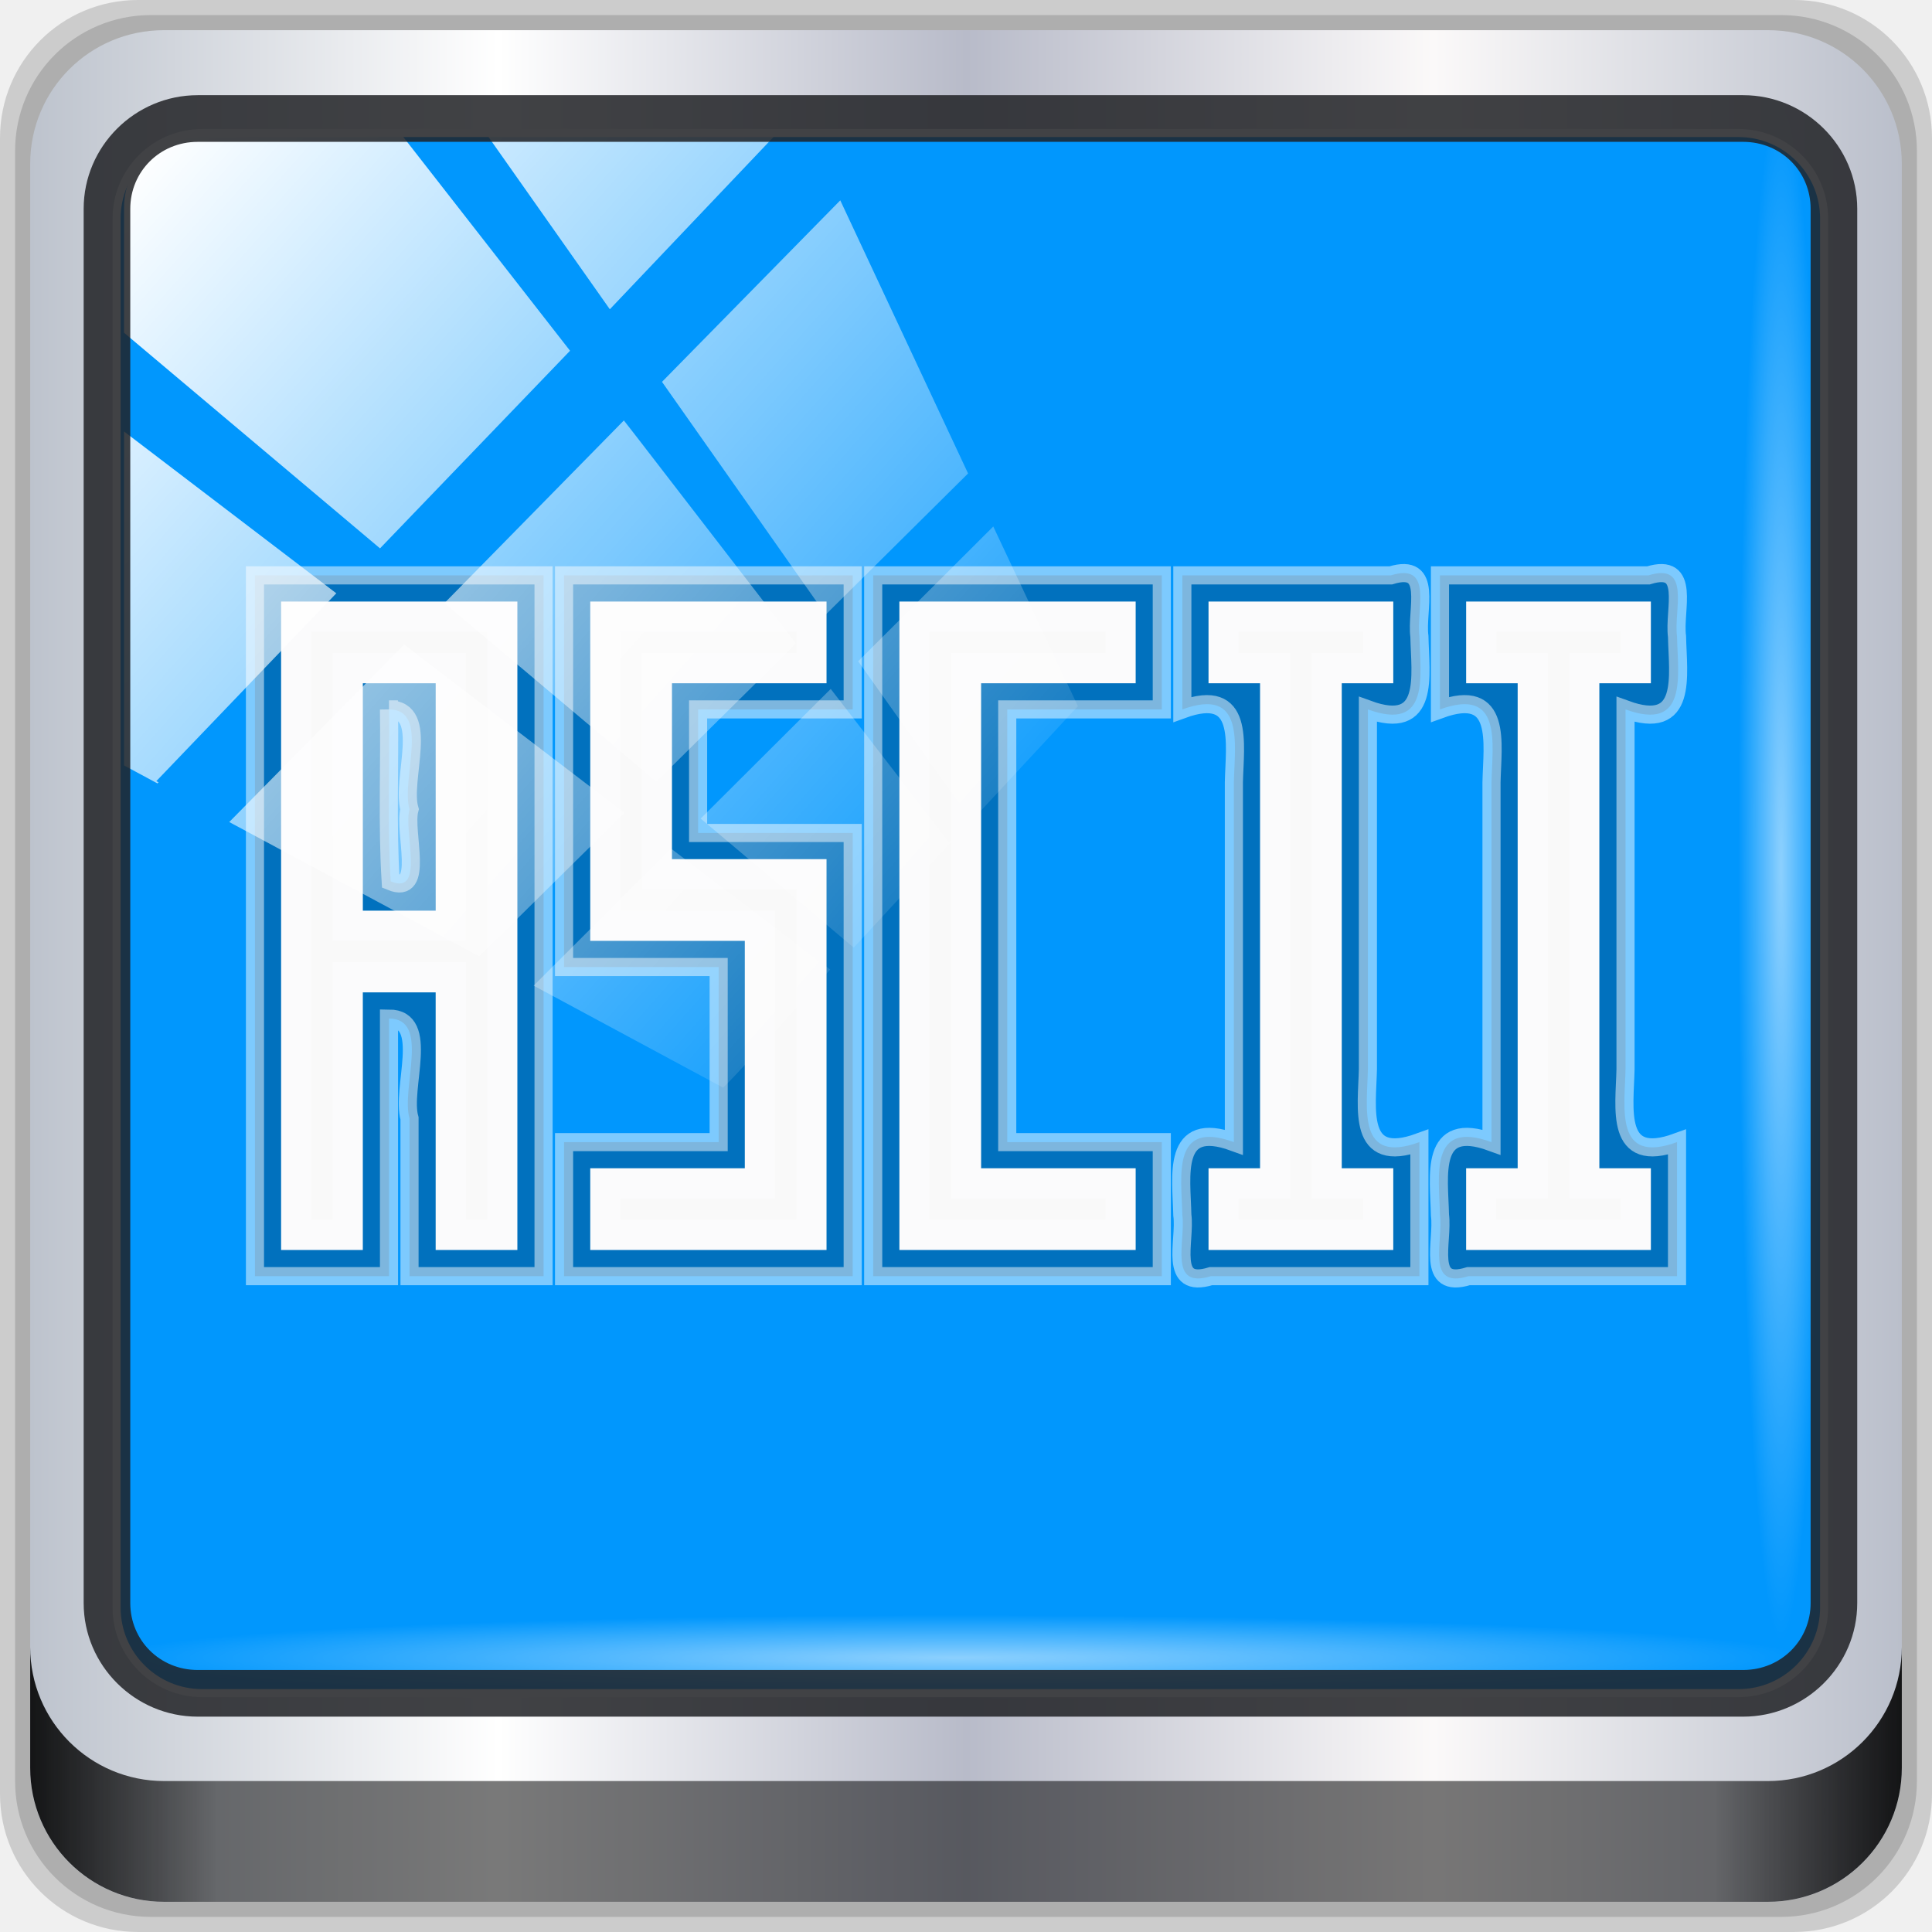
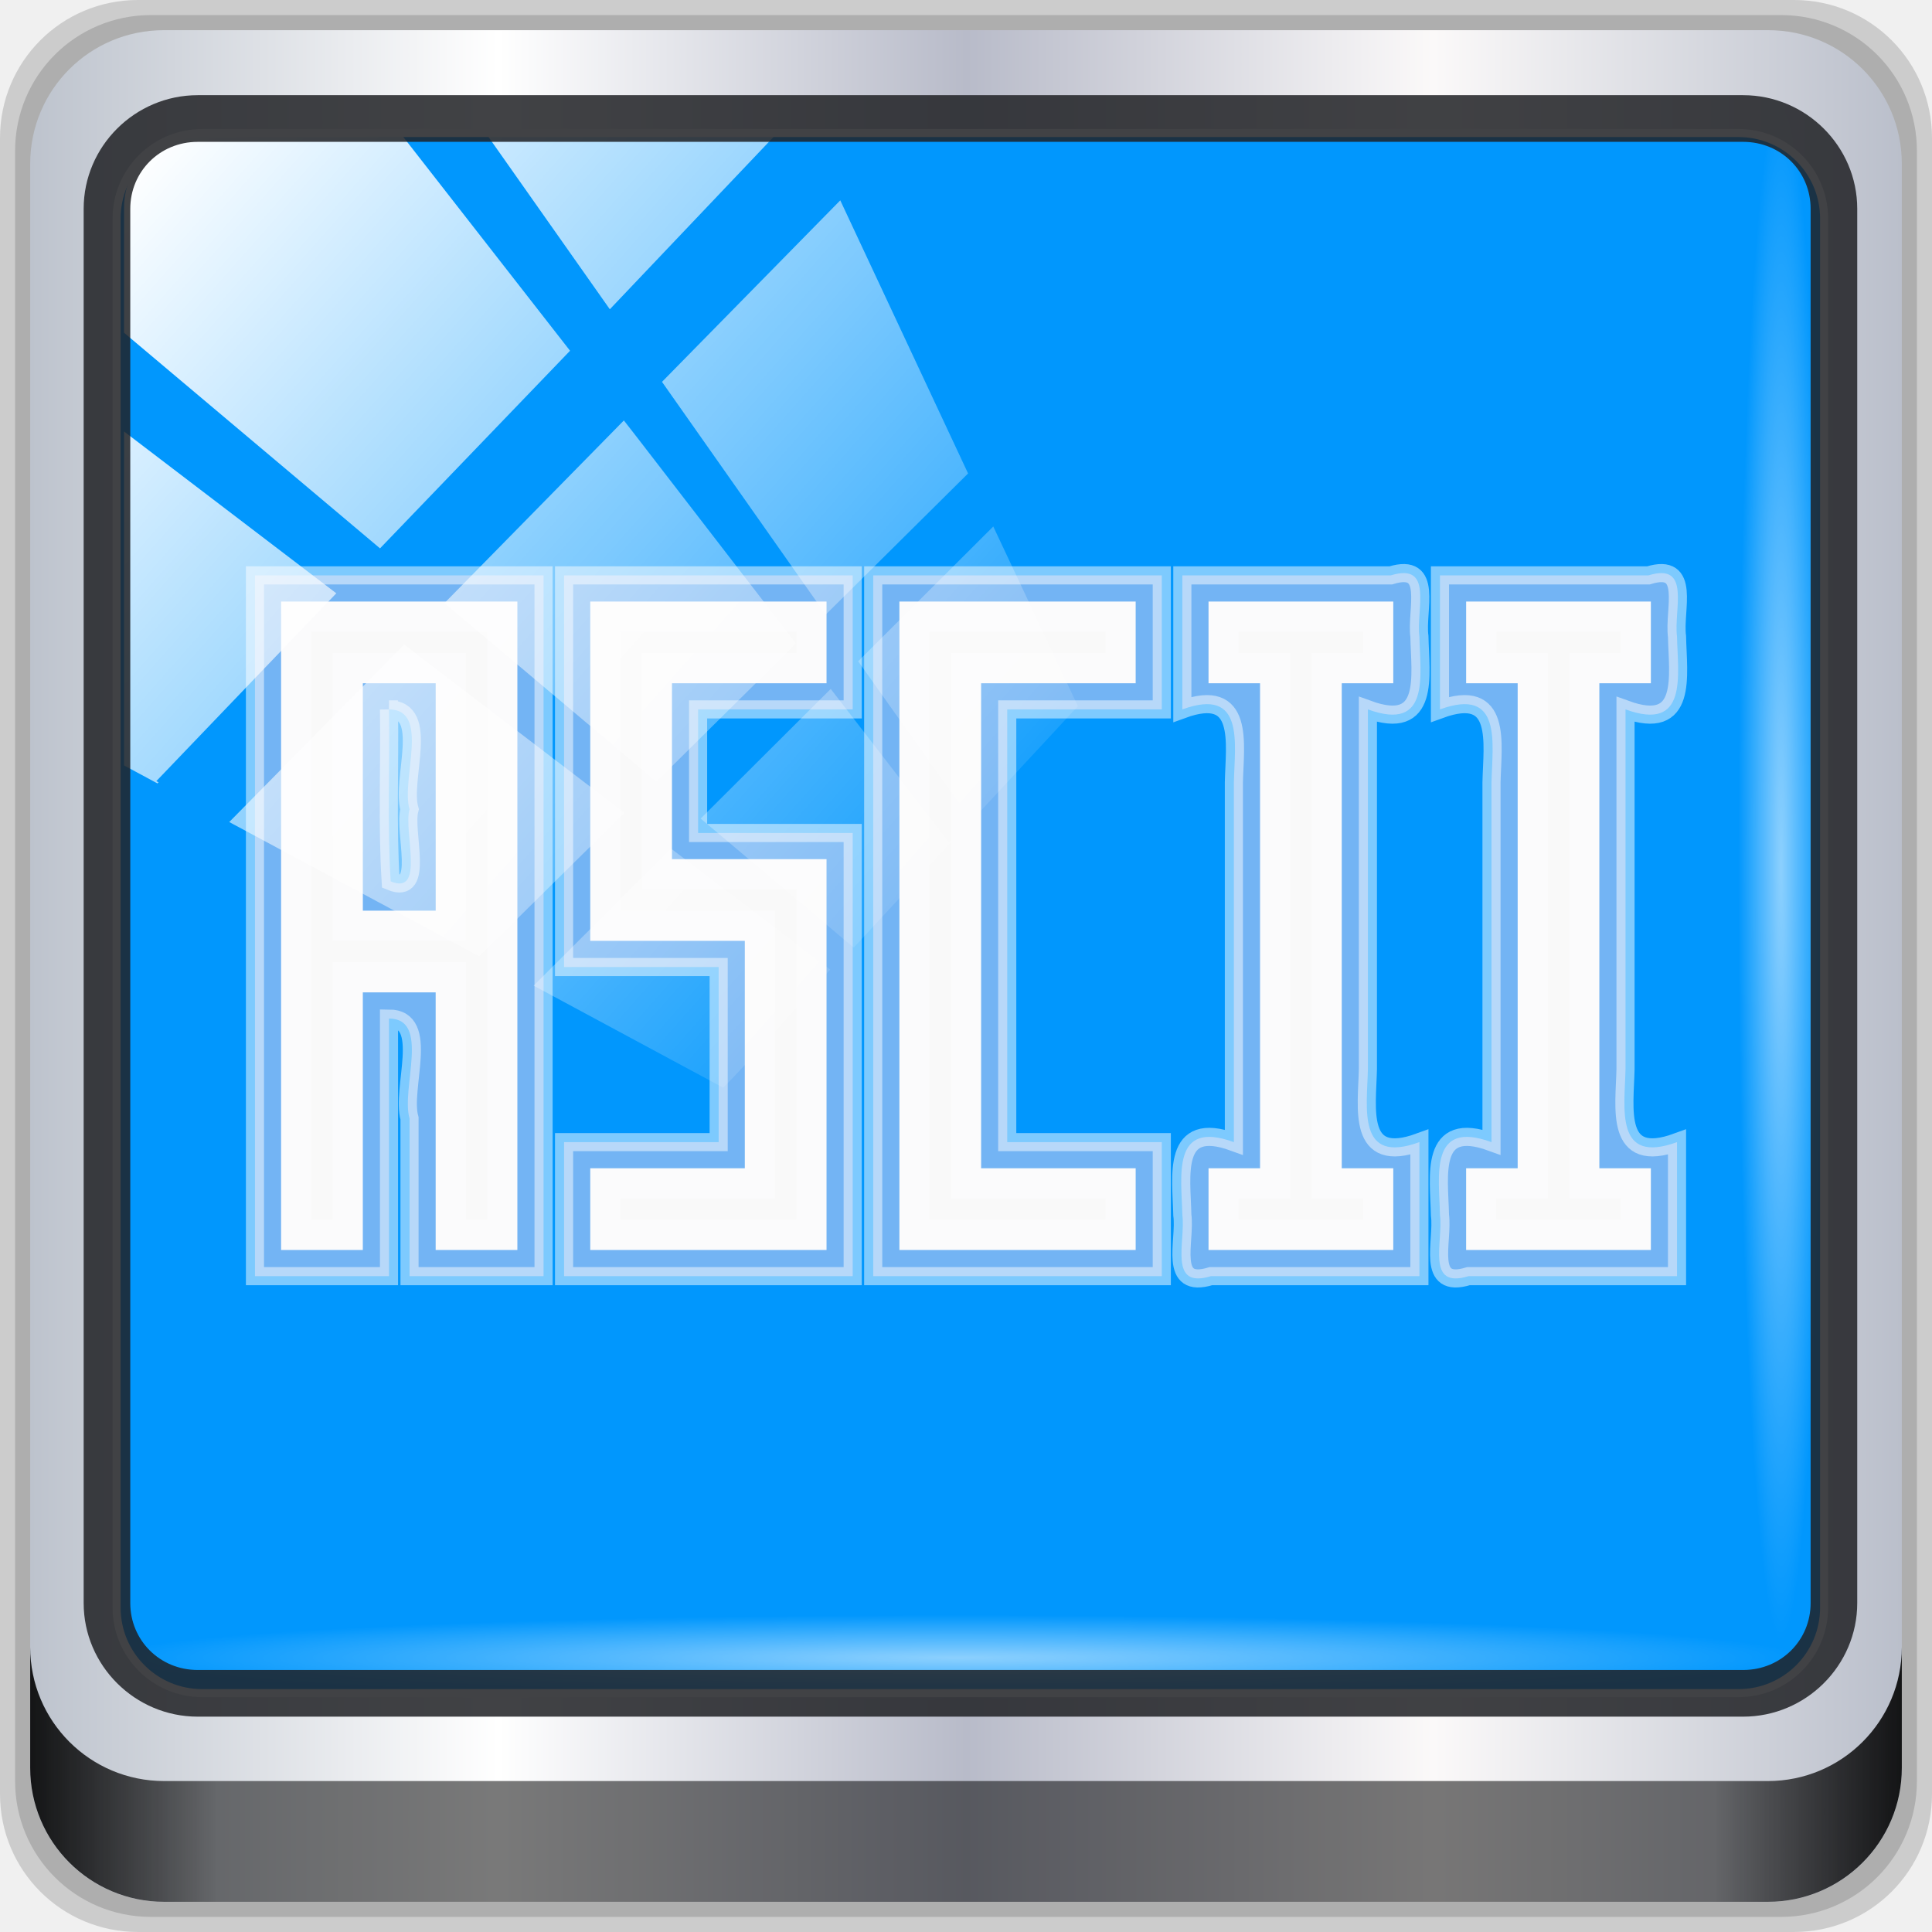
<svg xmlns="http://www.w3.org/2000/svg" xmlns:xlink="http://www.w3.org/1999/xlink" viewBox="0 0 96 96" id="svg2" version="1.1" width="96" height="96">
  <defs id="defs4">
    <linearGradient id="linearGradient3764" x1="1" x2="47" gradientUnits="userSpaceOnUse" gradientTransform="matrix(0,-1,1,0,-1.5e-6,48)">
      <stop style="stop-color:#1093e6;stop-opacity:1" id="stop7" />
      <stop offset="1" style="stop-color:#1b9def;stop-opacity:1" id="stop9" />
    </linearGradient>
    <linearGradient id="linearGradient3704">
      <stop offset="0" style="stop-color:#34b5d8;stop-opacity:1" id="stop3706" />
      <stop offset="1" style="stop-color:#ffffff;stop-opacity:0" id="stop3708" />
    </linearGradient>
    <linearGradient gradientTransform="scale(1.005865,0.994169)" gradientUnits="userSpaceOnUse" id="ButtonShadow" y2="7.017" x2="45.448" y1="92.54" x1="45.448">
      <stop offset="0" style="stop-color:#000000;stop-opacity:1" id="stop3750" />
      <stop offset="1" style="stop-color:#000000;stop-opacity:0.588" id="stop3752" />
    </linearGradient>
    <linearGradient id="linearGradient3737">
      <stop offset="0" style="stop-color:#ffffff;stop-opacity:1" id="stop3739" />
      <stop offset="1" style="stop-color:#ffffff;stop-opacity:0" id="stop3741" />
    </linearGradient>
    <filter id="filter3174" style="color-interpolation-filters:sRGB">
      <feGaussianBlur stdDeviation="1.71" id="feGaussianBlur3176" />
    </filter>
    <linearGradient gradientUnits="userSpaceOnUse" xlink:href="#linearGradient3737" id="linearGradient3188" y2="63.893" x2="36.357" y1="6" x1="36.357" />
    <filter id="filter3794" height="1.384" width="1.384" y="-0.192" x="-0.192" style="color-interpolation-filters:sRGB">
      <feGaussianBlur stdDeviation="5.28" id="feGaussianBlur3796" />
    </filter>
    <linearGradient gradientUnits="userSpaceOnUse" xlink:href="#linearGradient3737" id="linearGradient3613" y2="138.661" x2="48" y1="20.221" x1="48" />
    <radialGradient gradientTransform="matrix(1.157313,0,0,0.9959077,-7.551021,0.1971319)" gradientUnits="userSpaceOnUse" xlink:href="#linearGradient3704" id="radialGradient3619" fy="90.172" fx="48" r="42" cy="90.172" cx="48" />
    <clipPath id="clipPath3613">
      <rect style="fill:#ffffff;fill-opacity:1;fill-rule:nonzero;stroke:none" id="rect3615" y="6" x="6" ry="6" rx="6" height="84" width="84" />
    </clipPath>
    <linearGradient gradientTransform="translate(0,-96)" gradientUnits="userSpaceOnUse" xlink:href="#linearGradient4146-2-3" id="linearGradient3724" y2="8.328" x2="53.195" y1="89.17" x1="53.195" />
    <radialGradient gradientTransform="matrix(1.157313,0,0,0.9959077,-7.551021,0.1971319)" gradientUnits="userSpaceOnUse" xlink:href="#linearGradient3737" id="radialGradient2899" fy="90.172" fx="48" r="42" cy="90.172" cx="48" />
    <linearGradient gradientTransform="matrix(1.005865,0,0,0.994169,100,0)" gradientUnits="userSpaceOnUse" id="ButtonShadow-0" y2="7.017" x2="45.448" y1="92.54" x1="45.448">
      <stop offset="0" style="stop-color:#000000;stop-opacity:1" id="stop3750-8" />
      <stop offset="1" style="stop-color:#000000;stop-opacity:0.588" id="stop3752-5" />
    </linearGradient>
    <linearGradient gradientTransform="matrix(1.02381,0,0,1.011905,-1.142857,-98.07143)" gradientUnits="userSpaceOnUse" xlink:href="#ButtonShadow-0" id="linearGradient3780" y2="90.239" x2="32.251" y1="6.132" x1="32.251" />
    <linearGradient gradientTransform="translate(0,-97)" gradientUnits="userSpaceOnUse" xlink:href="#ButtonShadow-0" id="linearGradient3721" y2="90.239" x2="32.251" y1="6.132" x1="32.251" />
    <linearGradient id="linearGradient4146-2-3">
      <stop offset="0" style="stop-color:#3abef0;stop-opacity:1" id="stop4148-2-7" />
      <stop offset="1" style="stop-color:#0f96c9;stop-opacity:1" id="stop4150-8-4" />
    </linearGradient>
    <radialGradient xlink:href="#linearGradient3737" id="radialGradient4097" gradientUnits="userSpaceOnUse" gradientTransform="matrix(0.395101,-0.1302939,0.5032517,1.526052,6.382442,-26.0024)" cx="55.598" cy="46.454" fx="55.598" fy="46.454" r="2.614" />
    <radialGradient xlink:href="#linearGradient3737" id="radialGradient4095" gradientUnits="userSpaceOnUse" gradientTransform="matrix(0.9496926,-0.3131836,1.209651,3.668125,-53.3966,-103.8747)" cx="55.598" cy="46.454" fx="55.598" fy="46.454" r="2.614" />
    <linearGradient xlink:href="#linearGradient3737" id="linearGradient4093" gradientUnits="userSpaceOnUse" x1="41.646" y1="71.088" x2="41.864" y2="22.683" />
    <linearGradient xlink:href="#linearGradient3782-2" id="linearGradient4091" gradientUnits="userSpaceOnUse" x1="48.353" y1="24.342" x2="48.353" y2="46.271" />
    <radialGradient xlink:href="#linearGradient3717-1" id="radialGradient4089" gradientUnits="userSpaceOnUse" gradientTransform="matrix(1,0,0,1.5,0,-24)" cx="48" cy="58.667" fx="48" fy="58.667" r="16" />
    <linearGradient xlink:href="#linearGradient3942" id="linearGradient4087" gradientUnits="userSpaceOnUse" x1="51" y1="73" x2="52" y2="26" />
    <linearGradient xlink:href="#linearGradient3942" id="linearGradient4085" gradientUnits="userSpaceOnUse" x1="47" y1="74" x2="47" y2="24" />
    <linearGradient xlink:href="#linearGradient3942" id="linearGradient4083" gradientUnits="userSpaceOnUse" x1="49" y1="75" x2="49" y2="22.99" />
    <linearGradient id="linearGradient3942">
      <stop id="stop3944" style="stop-color:#000000;stop-opacity:1" offset="0" />
      <stop id="stop3946" style="stop-color:#000000;stop-opacity:0" offset="1" />
    </linearGradient>
    <radialGradient xlink:href="#linearGradient3737" id="radialGradient3895-1" gradientUnits="userSpaceOnUse" gradientTransform="matrix(0.395101,-0.1302939,0.5032517,1.526052,6.382442,-26.0024)" cx="55.598" cy="46.454" fx="55.598" fy="46.454" r="2.614" />
    <radialGradient xlink:href="#linearGradient3737" id="radialGradient3893-1" gradientUnits="userSpaceOnUse" gradientTransform="matrix(0.9496926,-0.3131836,1.209651,3.668125,-53.3966,-103.8747)" cx="55.598" cy="46.454" fx="55.598" fy="46.454" r="2.614" />
    <linearGradient id="linearGradient3782-2">
      <stop id="stop3784-6" style="stop-color:#697c84;stop-opacity:1" offset="0" />
      <stop id="stop3786-0" style="stop-color:#697c84;stop-opacity:0" offset="1" />
    </linearGradient>
    <linearGradient id="linearGradient3717-1">
      <stop id="stop3719-4" style="stop-color:#ffffff;stop-opacity:1" offset="0" />
      <stop id="stop3721-0" style="stop-color:#93a3aa;stop-opacity:1" offset="1" />
    </linearGradient>
    <radialGradient xlink:href="#linearGradient3717-1" id="radialGradient3887-6" gradientUnits="userSpaceOnUse" gradientTransform="matrix(1,0,0,1.5,0,-24)" cx="48" cy="58.667" fx="48" fy="58.667" r="16" />
    <radialGradient xlink:href="#linearGradient3737" id="radialGradient3895" gradientUnits="userSpaceOnUse" gradientTransform="matrix(0.395101,-0.1302939,0.5032517,1.526052,6.382442,-26.0024)" cx="55.598" cy="46.454" fx="55.598" fy="46.454" r="2.614" />
    <radialGradient xlink:href="#linearGradient3737" id="radialGradient3893" gradientUnits="userSpaceOnUse" gradientTransform="matrix(0.9496926,-0.3131836,1.209651,3.668125,-53.3966,-103.8747)" cx="55.598" cy="46.454" fx="55.598" fy="46.454" r="2.614" />
    <radialGradient xlink:href="#linearGradient3717-1" id="radialGradient3887" gradientUnits="userSpaceOnUse" gradientTransform="matrix(1,0,0,1.5,0,-24)" cx="48" cy="58.667" fx="48" fy="58.667" r="16" />
    <linearGradient xlink:href="#ButtonShadow" id="linearGradient3839" gradientUnits="userSpaceOnUse" gradientTransform="scale(1.005865,0.994169)" x1="45.448" y1="92.54" x2="45.448" y2="7.017" />
    <linearGradient xlink:href="#linearGradient3737" id="linearGradient3837" gradientUnits="userSpaceOnUse" x1="2.771" y1="-28.642" x2="50.528" y2="14.514" />
    <radialGradient xlink:href="#linearGradient3737" id="radialGradient3833" gradientUnits="userSpaceOnUse" gradientTransform="matrix(0.8883266,0,0,0.04919072,16.06893,-98.75226)" cx="13.948" cy="44.893" fx="13.948" fy="44.893" r="43.199" />
    <radialGradient xlink:href="#linearGradient3737" id="radialGradient3831" gradientUnits="userSpaceOnUse" gradientTransform="matrix(0.9751338,0,0,0.04919072,41.94265,65.50114)" cx="13.948" cy="44.893" fx="13.948" fy="44.893" r="43.199" />
    <linearGradient xlink:href="#linearGradient3832-0-6-1-1" id="linearGradient3829" gradientUnits="userSpaceOnUse" gradientTransform="translate(8.043956,-14.66556)" x1="1.5" y1="88.172" x2="94.5" y2="88.172" />
    <linearGradient xlink:href="#linearGradient6139-0" id="linearGradient3825" gradientUnits="userSpaceOnUse" gradientTransform="matrix(1.107143,0,0,1.107143,2.9011,-18.70127)" x1="6" y1="47" x2="90" y2="47" />
    <linearGradient id="linearGradient4208">
      <stop offset="0" style="stop-color:#f3840c;stop-opacity:1" id="stop4210" />
      <stop offset="1" style="stop-color:#f2b80c;stop-opacity:1" id="stop4212" />
    </linearGradient>
    <linearGradient id="linearGradient4084">
      <stop offset="0" style="stop-color:#537d6b;stop-opacity:1" id="stop4086" />
      <stop offset="1" style="stop-color:#92bbaa;stop-opacity:1" id="stop4088" />
    </linearGradient>
    <filter id="filter3174-36" style="color-interpolation-filters:sRGB">
      <feGaussianBlur stdDeviation="1.71" id="feGaussianBlur3176-3" />
    </filter>
    <filter id="filter3794-5" height="1.384" width="1.384" y="-0.192" x="-0.192" style="color-interpolation-filters:sRGB">
      <feGaussianBlur stdDeviation="5.28" id="feGaussianBlur3796-5" />
    </filter>
    <radialGradient gradientTransform="matrix(1.157313,0,0,0.9959077,-7.551021,0.1971319)" gradientUnits="userSpaceOnUse" xlink:href="#linearGradient3737" id="radialGradient3619-8" fy="90.172" fx="48" r="42" cy="90.172" cx="48" />
    <clipPath id="clipPath3613-7">
      <rect style="fill:#ffffff;fill-opacity:1;fill-rule:nonzero;stroke:none" id="rect3615-9" y="6" x="6" ry="6" rx="6" height="84" width="84" />
    </clipPath>
    <linearGradient id="linearGradient556">
      <stop offset="0" style="stop-color:#ffffff;stop-opacity:1" id="stop557" />
      <stop offset="1" style="stop-color:#8f8f8f;stop-opacity:1" id="stop558" />
    </linearGradient>
    <linearGradient id="linearGradient561">
      <stop offset="0" style="stop-color:#72a6db;stop-opacity:1" id="stop562" />
      <stop offset="1" style="stop-color:#4974aa;stop-opacity:1" id="stop563" />
    </linearGradient>
    <linearGradient id="linearGradient564">
      <stop offset="0" style="stop-color:#3278c6;stop-opacity:1" id="stop565" />
      <stop offset="1" style="stop-color:#264980;stop-opacity:1" id="stop566" />
    </linearGradient>
    <radialGradient spreadMethod="pad" gradientTransform="scale(0.887627,1.1266)" gradientUnits="userSpaceOnUse" xlink:href="#linearGradient556" id="radialGradient4058" fy="13.492" fx="24.218" r="10.214" cy="13.492" cx="24.218" />
    <radialGradient spreadMethod="pad" gradientTransform="scale(1.06132,0.942226)" gradientUnits="userSpaceOnUse" xlink:href="#linearGradient561" id="radialGradient4060" fy="4.291" fx="31.638" r="6.114" cy="4.291" cx="31.638" />
    <linearGradient spreadMethod="pad" gradientTransform="scale(0.577912,1.73037)" gradientUnits="userSpaceOnUse" xlink:href="#linearGradient561" id="linearGradient4062" y2="18.199" x2="68.417" y1="9.709" x1="66.897" />
    <linearGradient spreadMethod="pad" gradientTransform="scale(0.653126,1.5311)" gradientUnits="userSpaceOnUse" xlink:href="#linearGradient3737" id="linearGradient4064" y2="14.642" x2="56.889" y1="5.456" x1="42.008" />
    <radialGradient spreadMethod="pad" gradientTransform="scale(0.992835,1.00722)" gradientUnits="userSpaceOnUse" xlink:href="#linearGradient564" id="radialGradient4066" fy="16.135" fx="15.486" r="27.532" cy="16.135" cx="15.486" />
    <linearGradient spreadMethod="pad" gradientTransform="scale(0.992835,1.00722)" gradientUnits="userSpaceOnUse" xlink:href="#linearGradient3942" id="linearGradient4068" y2="21.709" x2="23.981" y1="41.885" x1="40.971" />
    <radialGradient spreadMethod="pad" gradientTransform="scale(1.12198,0.891285)" gradientUnits="userSpaceOnUse" xlink:href="#linearGradient561" id="radialGradient4070" fy="25.591" fx="56.925" r="5.343" cy="25.591" cx="56.925" />
    <linearGradient spreadMethod="pad" gradientTransform="scale(0.959984,1.04168)" gradientUnits="userSpaceOnUse" xlink:href="#linearGradient3737" id="linearGradient4072" y2="24.687" x2="25.338" y1="15.336" x1="25.033" />
    <linearGradient spreadMethod="pad" gradientTransform="scale(0.887627,1.1266)" gradientUnits="userSpaceOnUse" xlink:href="#linearGradient556" id="linearGradient4074" y2="24.093" x2="28.115" y1="16.387" x1="27.607" />
    <radialGradient spreadMethod="pad" gradientTransform="scale(1.0404,0.961171)" gradientUnits="userSpaceOnUse" xlink:href="#linearGradient561" id="radialGradient4076" fy="3.356" fx="32.369" r="6.057" cy="3.356" cx="32.369" />
    <linearGradient spreadMethod="pad" gradientTransform="scale(1.51748,0.658989)" gradientUnits="userSpaceOnUse" xlink:href="#linearGradient561" id="linearGradient4078" y2="54.864" x2="37.26" y1="47.909" x1="36.83" />
    <linearGradient spreadMethod="pad" gradientTransform="scale(1.84716,0.541373)" gradientUnits="userSpaceOnUse" xlink:href="#linearGradient3942" id="linearGradient4080" y2="63.224" x2="30.472" y1="68.697" x1="29.954" />
    <linearGradient spreadMethod="pad" gradientTransform="scale(1.92567,0.519299)" gradientUnits="userSpaceOnUse" xlink:href="#linearGradient561" id="linearGradient4082" y2="68.898" x2="29.396" y1="63.282" x1="29.049" />
    <linearGradient gradientUnits="userSpaceOnUse" xlink:href="#linearGradient3737" id="linearGradient4152" y2="109.107" x2="48" y1="6" x1="48" />
    <linearGradient gradientUnits="userSpaceOnUse" xlink:href="#linearGradient4084" id="linearGradient4206" y2="5.988" x2="48" y1="90" x1="48" />
    <linearGradient gradientUnits="userSpaceOnUse" xlink:href="#linearGradient4208" id="linearGradient4214" y2="5.988" x2="48" y1="90" x1="48" />
    <linearGradient id="linearGradient4281-6-1">
      <stop offset="0" style="stop-color:#1e1e1e;stop-opacity:1" id="stop4283-9-3" />
      <stop offset="1" style="stop-color:#505050;stop-opacity:1" id="stop4285-8-23" />
    </linearGradient>
    <linearGradient gradientTransform="matrix(0,1,-1,0,70.99578,0.00422008)" gradientUnits="userSpaceOnUse" xlink:href="#linearGradient4281-6-1" id="linearGradient3299" y2="47.996" x2="79.996" y1="47.996" x1="15.996" />
    <filter id="filter3174-3" style="color-interpolation-filters:sRGB">
      <feGaussianBlur stdDeviation="1.71" id="feGaussianBlur3176-6" />
    </filter>
    <linearGradient gradientUnits="userSpaceOnUse" xlink:href="#linearGradient4281-6-1" id="linearGradient4416" y2="80" x2="48" y1="16" x1="48" />
    <filter id="filter3174-0" style="color-interpolation-filters:sRGB">
      <feGaussianBlur stdDeviation="1.71" id="feGaussianBlur3176-7" />
    </filter>
    <radialGradient xlink:href="#linearGradient3737" id="radialGradient7464" gradientUnits="userSpaceOnUse" gradientTransform="matrix(0.8883266,0,0,0.04919072,16.06893,-98.75226)" cx="13.948" cy="44.893" fx="13.948" fy="44.893" r="43.199" />
    <radialGradient xlink:href="#linearGradient3737" id="radialGradient7462" gradientUnits="userSpaceOnUse" gradientTransform="matrix(0.9751338,0,0,0.04919072,41.94265,65.50114)" cx="13.948" cy="44.893" fx="13.948" fy="44.893" r="43.199" />
    <radialGradient xlink:href="#linearGradient4091-0-3-0-7" id="radialGradient7430" gradientUnits="userSpaceOnUse" gradientTransform="matrix(-1.072173,0,0,-0.8750202,199.4643,-19.12555)" cx="48" cy="-27" fx="48" fy="-27" r="42" />
    <radialGradient xlink:href="#linearGradient3737" id="radialGradient7428" gradientUnits="userSpaceOnUse" gradientTransform="matrix(0,1.620944,-2.038285,0,65.29498,-227.0839)" cx="158" cy="6.213" fx="158" fy="6.213" r="41" />
    <linearGradient id="linearGradient6139-0">
      <stop style="stop-color:#bdc3cd;stop-opacity:1" offset="0" id="stop6141-2" />
      <stop id="stop6151-0" offset="0.25" style="stop-color:#ffffff;stop-opacity:1;" />
      <stop id="stop6147-1" offset="0.5" style="stop-color:#b8bbc9;stop-opacity:1" />
      <stop style="stop-color:#fbf9f9;stop-opacity:1;" offset="0.75" id="stop6149-4" />
      <stop style="stop-color:#babfcb;stop-opacity:1" offset="1" id="stop6143-4" />
    </linearGradient>
    <linearGradient id="linearGradient4091-0-3-0-7">
      <stop id="stop4093-3-6-4-2" offset="0" style="stop-color:#ffffff;stop-opacity:1;" />
      <stop style="stop-color:#ffffff;stop-opacity:1;" offset="0.8" id="stop4099-6-1-8-3" />
      <stop id="stop4095-1-0-7-9" offset="1" style="stop-color:#ffffff;stop-opacity:0;" />
    </linearGradient>
    <radialGradient r="42" fy="-27" fx="48" cy="-27" cx="48" gradientTransform="matrix(-1.072173,0,0,-0.8750202,199.4643,-19.12555)" gradientUnits="userSpaceOnUse" id="radialGradient4075" xlink:href="#linearGradient4091-0-3-0-7" />
    <radialGradient r="41" fy="6.213" fx="158" cy="6.213" cx="158" gradientTransform="matrix(0,1.620944,-2.038285,0,160.6643,-243.0366)" gradientUnits="userSpaceOnUse" id="radialGradient4073" xlink:href="#linearGradient3737" />
    <linearGradient xlink:href="#linearGradient3942" id="linearGradient6448-0" gradientUnits="userSpaceOnUse" x1="47.998" y1="48.029" x2="127.416" y2="57.665" />
    <linearGradient xlink:href="#linearGradient3942" id="linearGradient6446-1" gradientUnits="userSpaceOnUse" x1="47.997" y1="48.029" x2="127.052" y2="60.29" />
    <linearGradient xlink:href="#linearGradient3942" id="linearGradient6444-4" gradientUnits="userSpaceOnUse" x1="48.055" y1="48.032" x2="126.673" y2="62.839" />
    <linearGradient xlink:href="#linearGradient3942" id="linearGradient6442-5" gradientUnits="userSpaceOnUse" x1="48.234" y1="48.047" x2="126.139" y2="66.233" />
    <radialGradient xlink:href="#linearGradient3942" id="radialGradient6424-3" gradientUnits="userSpaceOnUse" gradientTransform="matrix(1,0,0,1.013812,-30,-0.6614091)" cx="48.265" cy="47.887" fx="48.265" fy="47.887" r="28.879" />
    <radialGradient xlink:href="#linearGradient3737" id="radialGradient6422-6" gradientUnits="userSpaceOnUse" gradientTransform="matrix(1,0,0,0.9849591,-30,0.7159108)" cx="48.41" cy="47.598" fx="48.41" fy="47.598" r="30.64" />
    <clipPath id="clipPath4194-1-2-5">
      <rect style="fill:#ff00ff;fill-opacity:1;fill-rule:nonzero;stroke:none" id="rect4196-1-6-2" y="6" x="6" ry="6" rx="6" height="84" width="84" />
    </clipPath>
    <linearGradient id="linearGradient3832-0-6-1-1">
      <stop id="stop3834-6-3-7-1" offset="0" style="stop-color:#000000;stop-opacity:1;" />
      <stop style="stop-color:#000000;stop-opacity:0.588;" offset="0.1" id="stop3872-2-4" />
      <stop id="stop3844-6-2-7-6" offset="0.9" style="stop-color:#000000;stop-opacity:0.588;" />
      <stop id="stop3836-5-0-2-9" offset="1" style="stop-color:#000000;stop-opacity:1;" />
    </linearGradient>
    <radialGradient gradientUnits="userSpaceOnUse" gradientTransform="matrix(0.9751338,0,0,0.04919072,41.94265,65.50114)" r="43.199" fy="44.893" fx="13.948" cy="44.893" cx="13.948" id="radialGradient4139" xlink:href="#linearGradient3737" />
    <radialGradient r="43.199" fy="44.893" fx="13.948" cy="44.893" cx="13.948" gradientTransform="matrix(0.8883266,0,0,0.04919072,16.06893,-98.75226)" gradientUnits="userSpaceOnUse" id="radialGradient4143" xlink:href="#linearGradient3737" />
    <clipPath id="clipPath4156-4" clipPathUnits="userSpaceOnUse">
      <path id="path4158-0" d="m 27.046,-55.695 -14.214,13.321 0.061,0 15.653,21.771 10.231,-10.546 C 38.562,-32.302 27.468,-54.819 27.046,-55.695 Z M 9.647,-39.383 -5.241,-25.321 15.988,-7.806 26.372,-18.383 9.647,-39.383 Z m 31.491,12.951 -9.741,9.714 8.945,12.458 7.781,-7.555 -6.984,-14.617 z m -49.84,4.379 -13.754,12.982 26.283,13.846 0.061,-0.062 -0.123,-0.062 L 13.599,-5.401 -8.702,-22.053 Z m 38.015,7.401 -9.803,9.775 11.579,9.559 7.628,-7.401 -8.669,-11.009 -0.735,-0.925 z m 20.187,5.674 -7.383,7.216 6.188,8.542 5.82,-6.137 -4.626,-9.621 z m -32.195,6.322 -9.557,9.498 13.662,7.185 7.934,-7.678 -12.039,-9.004 z m 23.312,2.374 -7.107,6.938 8.363,6.907 5.361,-5.674 -0.061,-0.092 -0.092,0.123 -6.464,-8.203 z m -8.73,8.542 -7.505,7.339 10.354,5.458 c 1.397,-1.321 5.675,-6.123 5.851,-6.322 L 31.886,8.26 Z" style="opacity:0.6;fill:#ffffff;fill-opacity:1;stroke:none" />
    </clipPath>
    <radialGradient spreadMethod="pad" gradientTransform="scale(0.887627,1.1266)" gradientUnits="userSpaceOnUse" xlink:href="#linearGradient556" id="radialGradient4058-6" fy="13.492" fx="24.218" r="10.214" cy="13.492" cx="24.218" />
    <radialGradient spreadMethod="pad" gradientTransform="scale(1.06132,0.942226)" gradientUnits="userSpaceOnUse" xlink:href="#linearGradient561" id="radialGradient4060-3" fy="4.291" fx="31.638" r="6.114" cy="4.291" cx="31.638" />
    <radialGradient spreadMethod="pad" gradientTransform="scale(0.992835,1.00722)" gradientUnits="userSpaceOnUse" xlink:href="#linearGradient564" id="radialGradient4066-6" fy="16.135" fx="15.486" r="27.532" cy="16.135" cx="15.486" />
    <radialGradient spreadMethod="pad" gradientTransform="scale(1.12198,0.891285)" gradientUnits="userSpaceOnUse" xlink:href="#linearGradient561" id="radialGradient4070-9" fy="25.591" fx="56.925" r="5.343" cy="25.591" cx="56.925" />
    <radialGradient spreadMethod="pad" gradientTransform="scale(1.0404,0.961171)" gradientUnits="userSpaceOnUse" xlink:href="#linearGradient561" id="radialGradient4076-4" fy="3.356" fx="32.369" r="6.057" cy="3.356" cx="32.369" />
    <radialGradient cx="55.598" cy="46.454" r="2.614" fx="55.598" fy="46.454" id="radialGradient3776" xlink:href="#linearGradient3737" gradientUnits="userSpaceOnUse" gradientTransform="matrix(0.395101,-0.1302939,0.5032517,1.526052,6.382442,-26.0024)" />
    <radialGradient cx="55.598" cy="46.454" r="2.614" fx="55.598" fy="46.454" id="radialGradient3762" xlink:href="#linearGradient3737" gradientUnits="userSpaceOnUse" gradientTransform="matrix(0.9496926,-0.3131836,1.209651,3.668125,-53.3966,-103.8747)" />
    <radialGradient cx="48" cy="58.667" r="16" fx="48" fy="58.667" id="radialGradient3723" xlink:href="#linearGradient3717-1" gradientUnits="userSpaceOnUse" gradientTransform="matrix(1,0,0,1.5,0,-24)" />
    <linearGradient x1="48" y1="90" x2="48" y2="5.988" id="linearGradient3617" xlink:href="#linearGradient3700" gradientUnits="userSpaceOnUse" />
    <clipPath id="clipPath3613-2">
      <rect width="84" height="84" rx="6" ry="6" x="6" y="6" id="rect3615-7" style="fill:#ffffff;fill-opacity:1;fill-rule:nonzero;stroke:none" />
    </clipPath>
    <radialGradient cx="48" cy="90.172" r="42" fx="48" fy="90.172" id="radialGradient3619-7" xlink:href="#linearGradient3737" gradientUnits="userSpaceOnUse" gradientTransform="matrix(1.157313,0,0,0.9959077,-7.551021,0.1971319)" />
    <filter x="-0.192" y="-0.192" width="1.384" height="1.384" id="filter3794-7" style="color-interpolation-filters:sRGB">
      <feGaussianBlur id="feGaussianBlur3796-8" stdDeviation="5.28" />
    </filter>
    <filter id="filter3174-5" style="color-interpolation-filters:sRGB">
      <feGaussianBlur id="feGaussianBlur3176-2" stdDeviation="1.71" />
    </filter>
    <linearGradient id="linearGradient3700">
      <stop id="stop3702" style="stop-color:#667981;stop-opacity:1" offset="0" />
      <stop id="stop3704" style="stop-color:#a4b2b8;stop-opacity:1" offset="1" />
    </linearGradient>
    <linearGradient xlink:href="#ButtonShadow" id="linearGradient4337" gradientUnits="userSpaceOnUse" gradientTransform="scale(1.005865,0.994169)" x1="45.448" y1="92.54" x2="45.448" y2="7.017" />
    <linearGradient xlink:href="#ButtonShadow" id="linearGradient4339" gradientUnits="userSpaceOnUse" gradientTransform="scale(1.005865,0.994169)" x1="45.448" y1="92.54" x2="45.448" y2="7.017" />
    <linearGradient xlink:href="#ButtonShadow" id="linearGradient4341" gradientUnits="userSpaceOnUse" gradientTransform="scale(1.005865,0.994169)" x1="45.448" y1="92.54" x2="45.448" y2="7.017" />
  </defs>
  <g id="g4300">
    <g id="g3991">
      <g id="g3803">
        <g id="layer1-4" transform="translate(-1e-6,32)">
          <g id="g7390" transform="translate(-8.043958,-17.33444)">
            <path id="path3288" d="m 97.187,-14.666 -82.286,0 c -3.799,0 -6.857,3.058 -6.857,6.857 l 0,82.286 c 0,3.799 3.058,6.857 6.857,6.857 l 82.286,0 c 3.799,0 6.857,-3.058 6.857,-6.857 l 0,-82.286 c 0,-3.799 -3.058,-6.857 -6.857,-6.857 z" style="display:inline;opacity:0.15;fill:#000000;fill-opacity:1;fill-rule:nonzero;stroke:none" />
            <path style="display:inline;opacity:0.15;fill:#000000;fill-opacity:1;fill-rule:nonzero;stroke:none" d="m 96.544,-13.916 -81,0 c -3.739,0 -6.75,3.01 -6.75,6.75 l 0,81 c 0,3.74 3.011,6.75 6.75,6.75 l 81,0 c 3.74,0 6.75,-3.01 6.75,-6.75 l 0,-81 c 0,-3.739 -3.01,-6.75 -6.75,-6.75 z" id="path4085" />
            <path id="rect4251-1" d="m 95.901,-13.166 -79.714,0 c -3.68,0 -6.643,2.963 -6.643,6.643 l 0,79.714 c 0,3.68 2.963,6.643 6.643,6.643 l 79.714,0 c 3.68,0 6.643,-2.963 6.643,-6.643 l 0,-79.714 c 0,-3.68 -2.963,-6.643 -6.643,-6.643 z" style="display:inline;fill:url(#linearGradient3825);fill-opacity:1;fill-rule:nonzero;stroke:none" />
            <rect style="fill:#0197fd;fill-opacity:1;stroke:#ffffff;stroke-width:0.4;stroke-linecap:round;stroke-linejoin:round;stroke-miterlimit:4;stroke-dasharray:none;stroke-dashoffset:0;stroke-opacity:1" id="rect4301" width="84.846" height="77.52" x="13.837" y="-8.055" ry="4.25" />
-             <path style="color:#000000;font-style:normal;font-variant:normal;font-weight:normal;font-stretch:normal;font-size:medium;line-height:normal;font-family:sans-serif;font-variant-ligatures:normal;font-variant-position:normal;font-variant-caps:normal;font-variant-numeric:normal;font-variant-alternates:normal;font-feature-settings:normal;text-indent:0;text-align:start;text-decoration:none;text-decoration-line:none;text-decoration-style:solid;text-decoration-color:#000000;letter-spacing:normal;word-spacing:normal;text-transform:none;writing-mode:lr-tb;direction:ltr;text-orientation:mixed;dominant-baseline:auto;baseline-shift:baseline;text-anchor:start;white-space:normal;shape-padding:0;clip-rule:nonzero;display:inline;overflow:visible;visibility:visible;opacity:1;isolation:auto;mix-blend-mode:normal;color-interpolation:sRGB;color-interpolation-filters:linearRGB;solid-color:#000000;solid-opacity:1;vector-effect:none;fill:#000000;fill-opacity:0.25;fill-rule:evenodd;stroke:#ffffff;stroke-width:0.9;stroke-linecap:butt;stroke-linejoin:miter;stroke-miterlimit:4;stroke-dasharray:none;stroke-dashoffset:0;stroke-opacity:0.487;color-rendering:auto;image-rendering:auto;shape-rendering:auto;text-rendering:auto;enable-background:accumulate" d="m 20.713,13.924 c 0,11.607 0,23.215 0,34.822 2.22,0 4.44,0 6.66,0 0,-4.267 0,-8.534 0,-12.801 2.074,0.006 0.588,3.472 1.02,4.963 0,2.613 0,5.225 0,7.838 2.22,0 4.44,0 6.66,0 0,-11.607 0,-23.215 0,-34.822 -4.78,0 -9.56,0 -14.34,0 z m 15.359,0 c 0,6.487 0,12.974 0,19.461 2.561,0 5.121,0 7.682,0 0,2.9 0,5.801 0,8.701 -2.561,0 -5.121,0 -7.682,0 0,2.22 0,4.44 0,6.66 4.781,0 9.561,0 14.342,0 0,-7.34 0,-14.681 0,-22.021 -2.561,0 -5.121,0 -7.682,0 0,-2.047 0,-4.094 0,-6.141 2.561,0 5.121,0 7.682,0 0,-2.22 0,-4.44 0,-6.66 -4.781,0 -9.561,0 -14.342,0 z m 15.361,0 c 0,11.607 0,23.215 0,34.822 4.78,0 9.56,0 14.34,0 0,-2.22 0,-4.44 0,-6.66 -2.56,0 -5.12,0 -7.68,0 0,-7.167 0,-14.335 0,-21.502 2.56,0 5.12,0 7.68,0 0,-2.22 0,-4.44 0,-6.66 -4.78,0 -9.56,0 -14.34,0 z m 15.361,0 c 0,2.22 0,4.44 0,6.66 3.118,-1.137 2.6,1.695 2.561,3.624 0,5.959 0,11.919 0,17.878 -3.118,-1.137 -2.6,1.695 -2.561,3.624 0.175,1.31 -0.727,3.696 1.418,3.036 3.454,0 6.908,0 10.361,0 0,-2.22 0,-4.44 0,-6.66 -3.118,1.137 -2.597,-1.696 -2.559,-3.624 0,-5.959 0,-11.919 0,-17.878 3.118,1.137 2.597,-1.696 2.559,-3.624 -0.175,-1.31 0.727,-3.696 -1.418,-3.036 -3.454,0 -6.908,0 -10.361,0 z m 12.801,0 c 0,2.22 0,4.44 0,6.66 3.118,-1.137 2.6,1.695 2.561,3.624 0,5.959 0,11.919 0,17.878 -3.118,-1.137 -2.6,1.695 -2.561,3.624 0.175,1.31 -0.727,3.696 1.418,3.036 3.454,0 6.908,0 10.361,0 0,-2.22 0,-4.44 0,-6.66 -3.118,1.137 -2.597,-1.696 -2.559,-3.624 0,-5.959 0,-11.919 0,-17.878 3.118,1.137 2.597,-1.696 2.559,-3.624 -0.175,-1.31 0.727,-3.696 -1.418,-3.036 -3.454,0 -6.908,0 -10.361,0 z m -52.223,6.66 c 2.074,0.006 0.588,3.472 1.02,4.963 -0.31,1.115 0.796,4.299 -0.935,3.582 -0.176,-2.819 -0.042,-5.704 -0.084,-8.545 z" id="path1011" />
+             <path style="color:#000000;font-style:normal;font-variant:normal;font-weight:normal;font-stretch:normal;font-size:medium;line-height:normal;font-family:sans-serif;font-variant-ligatures:normal;font-variant-position:normal;font-variant-caps:normal;font-variant-numeric:normal;font-variant-alternates:normal;font-feature-settings:normal;text-indent:0;text-align:start;text-decoration:none;text-decoration-line:none;text-decoration-style:solid;text-decoration-color:#000000;letter-spacing:normal;word-spacing:normal;text-transform:none;writing-mode:lr-tb;direction:ltr;text-orientation:mixed;dominant-baseline:auto;baseline-shift:baseline;text-anchor:start;white-space:normal;shape-padding:0;clip-rule:nonzero;display:inline;overflow:visible;visibility:visible;opacity:1;isolation:auto;mix-blend-mode:normal;color-interpolation:sRGB;color-interpolation-filters:linearRGB;solid-color:#000000;solid-opacity:1;vector-effect:none;fill:#9ebff2;fill-opacity:0.727;fill-rule:evenodd;stroke:#ffffff;stroke-width:0.9;stroke-linecap:butt;stroke-linejoin:miter;stroke-miterlimit:4;stroke-dasharray:none;stroke-dashoffset:0;stroke-opacity:0.487;color-rendering:auto;image-rendering:auto;shape-rendering:auto;text-rendering:auto;enable-background:accumulate" d="m 20.713,13.924 c 0,11.607 0,23.215 0,34.822 2.22,0 4.44,0 6.66,0 0,-4.267 0,-8.534 0,-12.801 2.074,0.006 0.588,3.472 1.02,4.963 0,2.613 0,5.225 0,7.838 2.22,0 4.44,0 6.66,0 0,-11.607 0,-23.215 0,-34.822 -4.78,0 -9.56,0 -14.34,0 z m 15.359,0 c 0,6.487 0,12.974 0,19.461 2.561,0 5.121,0 7.682,0 0,2.9 0,5.801 0,8.701 -2.561,0 -5.121,0 -7.682,0 0,2.22 0,4.44 0,6.66 4.781,0 9.561,0 14.342,0 0,-7.34 0,-14.681 0,-22.021 -2.561,0 -5.121,0 -7.682,0 0,-2.047 0,-4.094 0,-6.141 2.561,0 5.121,0 7.682,0 0,-2.22 0,-4.44 0,-6.66 -4.781,0 -9.561,0 -14.342,0 z m 15.361,0 c 0,11.607 0,23.215 0,34.822 4.78,0 9.56,0 14.34,0 0,-2.22 0,-4.44 0,-6.66 -2.56,0 -5.12,0 -7.68,0 0,-7.167 0,-14.335 0,-21.502 2.56,0 5.12,0 7.68,0 0,-2.22 0,-4.44 0,-6.66 -4.78,0 -9.56,0 -14.34,0 z m 15.361,0 c 0,2.22 0,4.44 0,6.66 3.118,-1.137 2.6,1.695 2.561,3.624 0,5.959 0,11.919 0,17.878 -3.118,-1.137 -2.6,1.695 -2.561,3.624 0.175,1.31 -0.727,3.696 1.418,3.036 3.454,0 6.908,0 10.361,0 0,-2.22 0,-4.44 0,-6.66 -3.118,1.137 -2.597,-1.696 -2.559,-3.624 0,-5.959 0,-11.919 0,-17.878 3.118,1.137 2.597,-1.696 2.559,-3.624 -0.175,-1.31 0.727,-3.696 -1.418,-3.036 -3.454,0 -6.908,0 -10.361,0 z m 12.801,0 c 0,2.22 0,4.44 0,6.66 3.118,-1.137 2.6,1.695 2.561,3.624 0,5.959 0,11.919 0,17.878 -3.118,-1.137 -2.6,1.695 -2.561,3.624 0.175,1.31 -0.727,3.696 1.418,3.036 3.454,0 6.908,0 10.361,0 0,-2.22 0,-4.44 0,-6.66 -3.118,1.137 -2.597,-1.696 -2.559,-3.624 0,-5.959 0,-11.919 0,-17.878 3.118,1.137 2.597,-1.696 2.559,-3.624 -0.175,-1.31 0.727,-3.696 -1.418,-3.036 -3.454,0 -6.908,0 -10.361,0 z m -52.223,6.66 c 2.074,0.006 0.588,3.472 1.02,4.963 -0.31,1.115 0.796,4.299 -0.935,3.582 -0.176,-2.819 -0.042,-5.704 -0.084,-8.545 z" id="path1011" />
            <path d="m 22.762,15.974 v 30.722 h 2.56 v -12.801 h 5.12 v 12.801 h 2.56 v -30.722 z m 15.361,0 v 15.361 h 7.68 v 12.801 h -7.68 v 2.56 h 10.241 v -17.921 h -7.68 v -10.241 h 7.68 v -2.56 z m 15.361,0 v 30.722 h 10.241 v -2.56 h -7.68 v -25.601 h 7.68 v -2.56 z m 15.361,0 v 2.56 h 2.56 v 25.601 h -2.56 v 2.56 h 7.68 v -2.56 h -2.56 v -25.601 h 2.56 v -2.56 z m 12.801,0 v 2.56 h 2.56 v 25.601 H 81.645 v 2.56 h 7.68 v -2.56 h -2.56 v -25.601 h 2.56 v -2.56 z m -56.323,2.56 h 5.12 v 12.801 h -5.12 z" style="fill:#f9f9f9;fill-opacity:1;fill-rule:evenodd;stroke:#fbfbfc;stroke-width:1.5;stroke-miterlimit:4;stroke-dasharray:none;stroke-opacity:1" id="path29" />
            <path id="path4118" d="m 9.544,67.178 0,6 c 0,3.68 2.976,6.656 6.656,6.656 l 79.688,0 c 3.68,0 6.656,-2.976 6.656,-6.656 l 0,-6 c 0,3.68 -2.976,6.656 -6.656,6.656 l -79.688,0 c -3.68,0 -6.656,-2.976 -6.656,-6.656 z" style="display:inline;opacity:0.891;fill:url(#linearGradient3829);fill-opacity:1;fill-rule:nonzero;stroke:none" />
            <rect ry="4.25" rx="0" y="65.584" x="13.419" height="4.25" width="84.25" id="rect4131" style="opacity:0.55;fill:url(#radialGradient3831);fill-opacity:1;stroke:none" />
            <rect transform="matrix(0,1,-1,0,0,0)" style="opacity:0.55;fill:url(#radialGradient3833);fill-opacity:1;stroke:none" id="rect4141" width="76.75" height="4.25" x="-9.916" y="-98.669" rx="0" ry="4.25" />
            <g id="g4615" transform="translate(251.288,-104.8973)">
              <g style="display:none" id="layer2-8">
                <rect style="opacity:0.9;fill:url(#linearGradient4337);fill-opacity:1;fill-rule:nonzero;stroke:none;filter:url(#filter3174-3)" id="rect3745-9" y="7" x="5" ry="6" rx="6" height="85" width="86" />
              </g>
            </g>
            <rect clip-path="url(#clipPath4156-4)" ry="3.957" rx="3.957" y="-30" x="2" height="92" width="92" id="rect4146" style="fill:url(#linearGradient3837);fill-opacity:1;stroke:none" transform="matrix(0.9093047,0,0,0.9283773,12.38906,19.82926)" />
            <path style="color:#000000;font-style:normal;font-variant:normal;font-weight:normal;font-stretch:normal;font-size:medium;line-height:normal;font-family:Sans;-inkscape-font-specification:Sans;text-indent:0;text-align:start;text-decoration:none;text-decoration-line:none;letter-spacing:normal;word-spacing:normal;text-transform:none;direction:ltr;block-progression:tb;writing-mode:lr-tb;baseline-shift:baseline;text-anchor:start;display:inline;overflow:visible;visibility:visible;fill:#1f2124;fill-opacity:0.844;stroke:none;stroke-width:2.376;marker:none;enable-background:accumulate" d="m 17.869,-9.936 c -3.117,0 -5.668,2.54 -5.668,5.646 l 0,69.278 c 0,3.106 2.551,5.646 5.668,5.646 l 76.792,0 c 3.117,0 5.668,-2.54 5.668,-5.646 l 0,-69.278 c 0,-3.106 -2.551,-5.646 -5.668,-5.646 l -76.792,0 z m 0,2.319 76.792,0 c 1.888,0 3.352,1.48 3.352,3.327 l 0,69.278 c 0,1.846 -1.464,3.327 -3.352,3.327 l -76.792,0 c -1.888,0 -3.352,-1.48 -3.352,-3.327 l 0,-69.278 c 0,-1.846 1.464,-3.327 3.352,-3.327 z" id="path4989" />
          </g>
        </g>
        <g style="display:none" id="layer2-2">
          <rect style="opacity:0.9;fill:url(#linearGradient3839);fill-opacity:1;fill-rule:nonzero;stroke:none;filter:url(#filter3174-36)" id="rect3745-90" y="7" x="5" ry="6" rx="6" height="85" width="86" />
        </g>
        <g id="layer5-8" />
      </g>
      <g id="layer2-6" style="display:none">
        <rect width="86" height="85" rx="6" ry="6" x="5" y="7" id="rect3745-93" style="opacity:0.9;fill:url(#linearGradient4339);fill-opacity:1;fill-rule:nonzero;stroke:none;filter:url(#filter3174-5)" />
      </g>
    </g>
    <g style="display:none" id="layer2">
      <rect style="opacity:0.9;fill:url(#linearGradient4341);fill-opacity:1;fill-rule:nonzero;stroke:none;filter:url(#filter3174)" id="rect3745" y="7" x="5" ry="6" rx="6" height="85" width="86" />
    </g>
    <g style="display:none" id="layer5">
      <rect style="opacity:0.1;fill:url(#linearGradient3613);fill-opacity:1;fill-rule:nonzero;stroke:#ffffff;stroke-width:0.5;stroke-linecap:round;stroke-linejoin:miter;stroke-miterlimit:4;stroke-dasharray:none;stroke-dashoffset:0;stroke-opacity:1;filter:url(#filter3794)" id="rect3171" clip-path="url(#clipPath3613)" y="15" x="15" ry="12" rx="12" height="66" width="66" />
    </g>
    <g style="display:inline" id="layer4">
      <g style="font-style:normal;font-variant:normal;font-weight:normal;font-stretch:normal;font-size:48px;line-height:125%;font-family:'American Participants';-inkscape-font-specification:'American Participants';text-align:start;writing-mode:tb-rl;text-anchor:start;fill:#ff00ff;fill-opacity:1;stroke:none" id="g3709" transform="matrix(0.9411362,0,0,0.9422111,4.590079,2.595379)" />
    </g>
  </g>
</svg>
